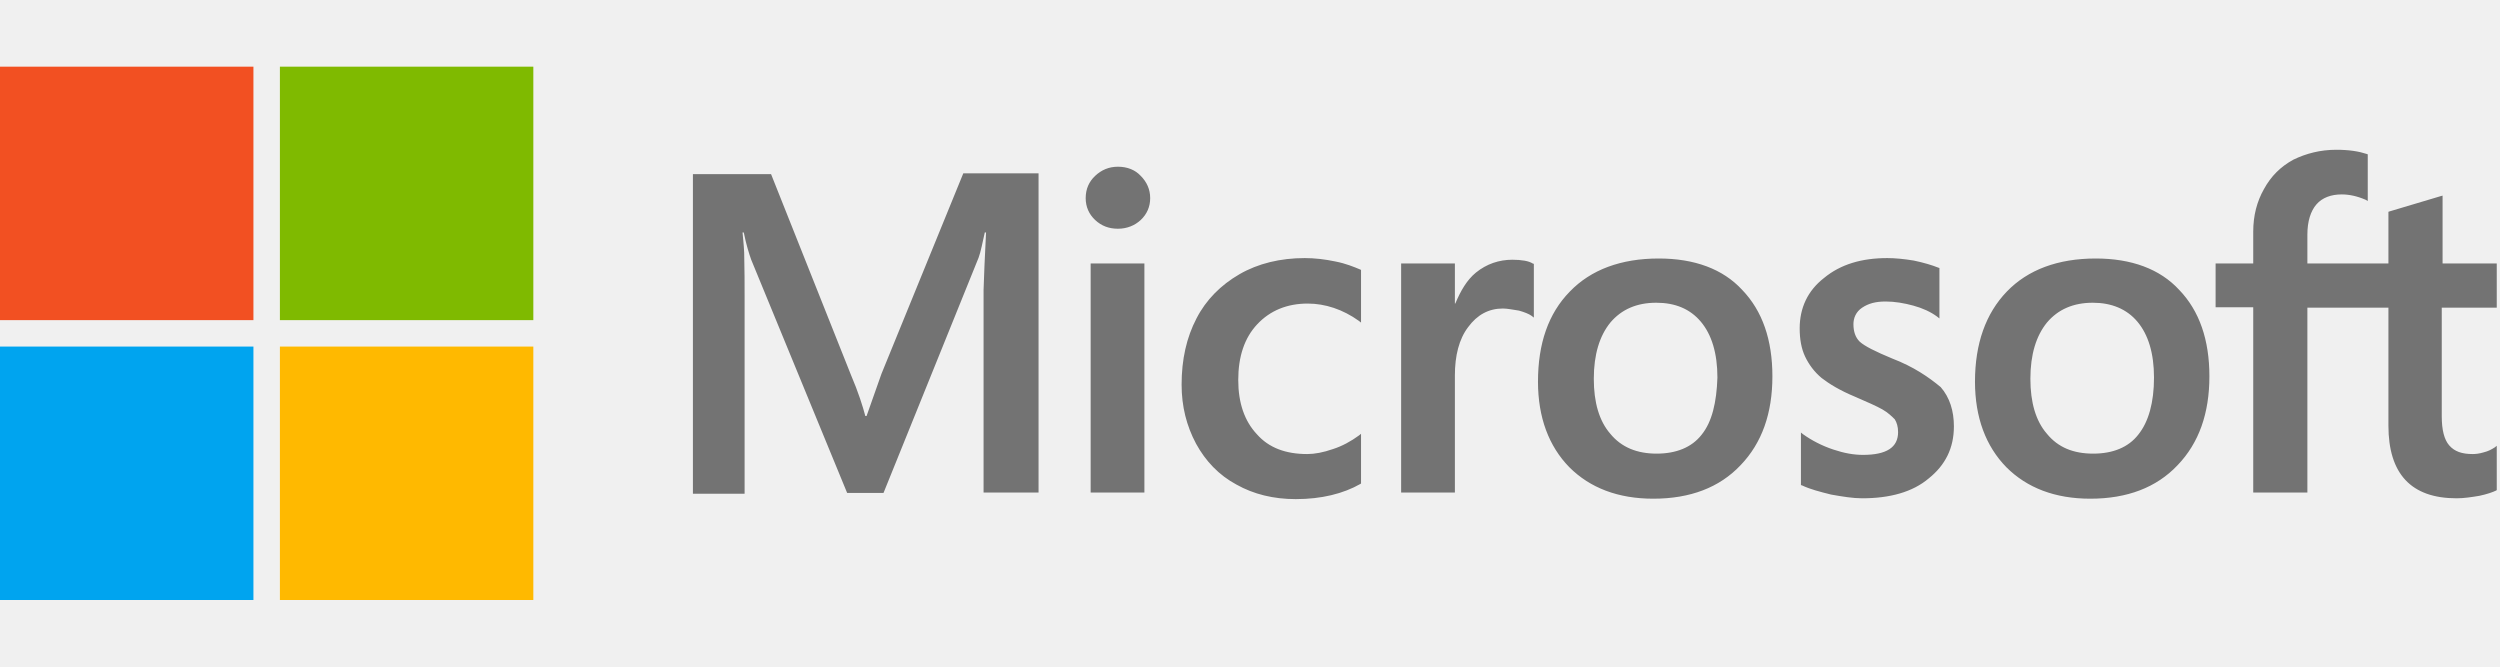
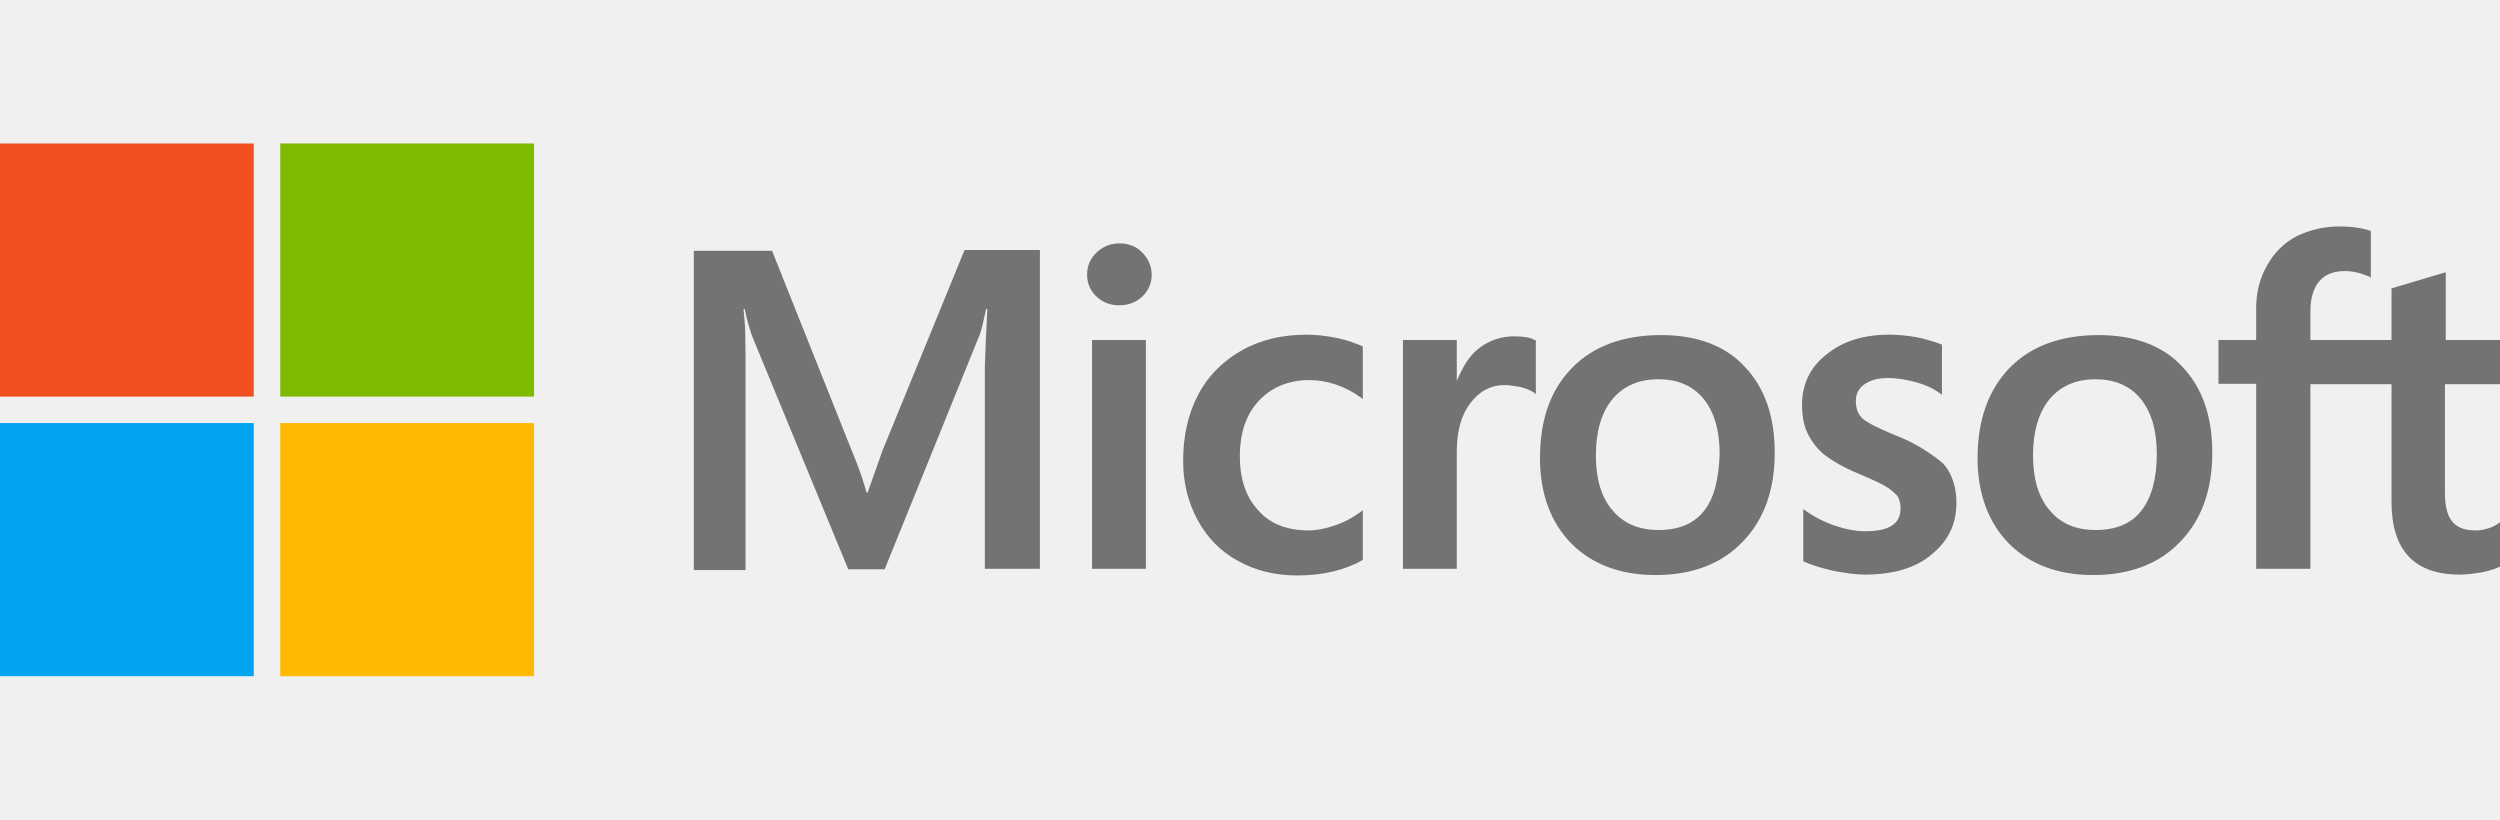
- <svg xmlns="http://www.w3.org/2000/svg" width="150" height="40" viewBox="0 0 150 40" fill="none">
-   <g clip-path="url(#clip0)">
-     <path d="M52.887 22.431L51.994 24.961H51.919C51.77 24.39 51.498 23.522 51.051 22.48L46.264 10.449H41.575V29.625H44.676V17.792C44.676 17.048 44.676 16.204 44.651 15.163C44.626 14.642 44.577 14.245 44.552 13.947H44.626C44.775 14.691 44.949 15.237 45.073 15.584L50.828 29.575H53.011L58.716 15.46C58.84 15.138 58.964 14.493 59.088 13.947H59.163C59.088 15.361 59.039 16.626 59.014 17.395V29.55H62.313V10.4H57.798L52.887 22.431V22.431ZM65.439 15.807H68.664V29.55H65.439V15.807ZM67.076 10.003C66.53 10.003 66.084 10.201 65.712 10.549C65.34 10.896 65.141 11.342 65.141 11.888C65.141 12.409 65.34 12.856 65.712 13.203C66.084 13.55 66.53 13.724 67.076 13.724C67.622 13.724 68.093 13.525 68.44 13.203C68.812 12.856 69.011 12.409 69.011 11.888C69.011 11.367 68.812 10.921 68.44 10.549C68.118 10.201 67.647 10.003 67.076 10.003V10.003ZM80.099 15.684C79.504 15.559 78.884 15.485 78.288 15.485C76.825 15.485 75.485 15.807 74.369 16.453C73.253 17.098 72.36 17.991 71.789 19.107C71.194 20.248 70.896 21.563 70.896 23.076C70.896 24.39 71.194 25.556 71.764 26.623C72.335 27.665 73.129 28.508 74.195 29.079C75.212 29.649 76.403 29.947 77.743 29.947C79.281 29.947 80.595 29.625 81.637 29.029L81.662 29.004V26.028L81.538 26.127C81.067 26.474 80.521 26.772 79.975 26.945C79.405 27.144 78.884 27.243 78.437 27.243C77.147 27.243 76.13 26.871 75.411 26.052C74.667 25.259 74.295 24.167 74.295 22.803C74.295 21.389 74.667 20.273 75.436 19.454C76.205 18.636 77.222 18.214 78.462 18.214C79.504 18.214 80.571 18.561 81.538 19.256L81.662 19.355V16.204L81.637 16.18C81.216 16.006 80.744 15.807 80.099 15.684V15.684ZM90.741 15.584C89.947 15.584 89.203 15.832 88.558 16.353C88.012 16.8 87.64 17.445 87.318 18.214H87.293V15.807H84.068V29.55H87.293V22.53C87.293 21.339 87.541 20.347 88.087 19.628C88.633 18.884 89.327 18.511 90.171 18.511C90.468 18.511 90.766 18.586 91.138 18.636C91.485 18.735 91.733 18.834 91.907 18.958L92.031 19.057V15.832L91.957 15.807C91.733 15.659 91.287 15.584 90.741 15.584V15.584ZM99.522 15.51C97.265 15.51 95.454 16.18 94.189 17.494C92.899 18.809 92.279 20.62 92.279 22.902C92.279 25.035 92.924 26.772 94.164 28.037C95.405 29.277 97.091 29.922 99.2 29.922C101.408 29.922 103.169 29.253 104.434 27.913C105.724 26.573 106.344 24.787 106.344 22.58C106.344 20.397 105.749 18.66 104.533 17.395C103.367 16.13 101.656 15.51 99.522 15.51V15.51ZM102.102 26.077C101.507 26.846 100.564 27.218 99.398 27.218C98.233 27.218 97.29 26.846 96.62 26.028C95.95 25.259 95.628 24.142 95.628 22.729C95.628 21.265 95.975 20.149 96.62 19.355C97.29 18.561 98.208 18.164 99.374 18.164C100.515 18.164 101.408 18.536 102.053 19.305C102.698 20.074 103.045 21.191 103.045 22.654C102.995 24.142 102.723 25.308 102.102 26.077V26.077ZM113.538 21.513C112.521 21.091 111.876 20.769 111.578 20.496C111.33 20.248 111.206 19.901 111.206 19.454C111.206 19.082 111.355 18.71 111.727 18.462C112.099 18.214 112.521 18.09 113.141 18.09C113.687 18.09 114.257 18.189 114.803 18.338C115.349 18.487 115.845 18.71 116.242 19.008L116.366 19.107V16.08L116.292 16.056C115.919 15.907 115.423 15.758 114.828 15.634C114.233 15.535 113.687 15.485 113.24 15.485C111.702 15.485 110.437 15.857 109.445 16.676C108.453 17.445 107.981 18.487 107.981 19.702C107.981 20.347 108.081 20.918 108.304 21.389C108.527 21.86 108.85 22.307 109.296 22.679C109.743 23.026 110.388 23.423 111.281 23.795C112.025 24.118 112.595 24.366 112.943 24.564C113.29 24.763 113.513 24.986 113.687 25.16C113.811 25.358 113.885 25.606 113.885 25.928C113.885 26.846 113.191 27.293 111.777 27.293C111.231 27.293 110.66 27.194 109.991 26.97C109.321 26.747 108.701 26.425 108.18 26.052L108.056 25.953V29.104L108.13 29.128C108.602 29.352 109.172 29.501 109.867 29.674C110.561 29.798 111.181 29.898 111.727 29.898C113.389 29.898 114.754 29.525 115.721 28.707C116.713 27.913 117.234 26.896 117.234 25.581C117.234 24.663 116.986 23.845 116.44 23.225C115.721 22.629 114.828 22.009 113.538 21.513V21.513ZM125.743 15.51C123.485 15.51 121.674 16.18 120.409 17.494C119.144 18.809 118.499 20.62 118.499 22.902C118.499 25.035 119.144 26.772 120.385 28.037C121.625 29.277 123.312 29.922 125.42 29.922C127.628 29.922 129.389 29.253 130.654 27.913C131.944 26.573 132.564 24.787 132.564 22.58C132.564 20.397 131.969 18.66 130.754 17.395C129.588 16.13 127.876 15.51 125.743 15.51V15.51ZM128.298 26.077C127.702 26.846 126.76 27.218 125.594 27.218C124.403 27.218 123.485 26.846 122.816 26.028C122.146 25.259 121.823 24.142 121.823 22.729C121.823 21.265 122.171 20.149 122.816 19.355C123.485 18.561 124.403 18.164 125.569 18.164C126.685 18.164 127.603 18.536 128.248 19.305C128.893 20.074 129.24 21.191 129.24 22.654C129.24 24.142 128.918 25.308 128.298 26.077V26.077ZM149.805 18.462V15.807H146.555V11.739L146.456 11.764L143.38 12.682L143.305 12.707V15.807H138.443V14.071C138.443 13.277 138.642 12.657 138.989 12.26C139.336 11.863 139.857 11.665 140.502 11.665C140.949 11.665 141.42 11.764 141.941 11.987L142.065 12.062V9.259L141.991 9.234C141.544 9.085 140.949 8.986 140.18 8.986C139.212 8.986 138.369 9.209 137.6 9.581C136.831 10.003 136.26 10.573 135.839 11.342C135.417 12.087 135.194 12.93 135.194 13.898V15.807H132.936V18.437H135.194V29.55H138.443V18.462H143.305V25.532C143.305 28.434 144.67 29.898 147.398 29.898C147.845 29.898 148.316 29.823 148.763 29.749C149.234 29.649 149.581 29.525 149.78 29.426L149.805 29.401V26.747L149.681 26.846C149.482 26.97 149.309 27.07 149.011 27.144C148.763 27.218 148.54 27.243 148.366 27.243C147.721 27.243 147.274 27.094 146.952 26.722C146.654 26.375 146.505 25.804 146.505 24.961V18.462H149.805V18.462Z" fill="#737373" />
-     <path d="M0 4H15.206V19.206H0V4Z" fill="#F25022" />
-     <path d="M16.794 4H32V19.206H16.794V4Z" fill="#7FBA00" />
-     <path d="M0 20.794H15.206V36H0V20.794Z" fill="#00A4EF" />
-     <path d="M16.794 20.794H32V36H16.794V20.794Z" fill="#FFB900" />
+ <svg xmlns="http://www.w3.org/2000/svg" width="122" height="40" viewBox="0 0 122 40" fill="none">
+   <g clip-path="url(#clip0_561_3260)">
+     <path d="M43.071 21.975L42.343 24.031H42.283C42.161 23.567 41.939 22.862 41.576 22.015L37.677 12.24H33.858V27.82H36.384V18.206C36.384 17.601 36.384 16.916 36.364 16.069C36.343 15.646 36.303 15.324 36.283 15.082H36.343C36.465 15.687 36.606 16.13 36.707 16.412L41.394 27.779H43.172L47.818 16.311C47.919 16.049 48.02 15.525 48.121 15.082H48.182C48.121 16.231 48.081 17.259 48.06 17.883V27.759H50.747V12.2H47.071L43.071 21.975ZM53.293 16.593H55.919V27.759H53.293V16.593ZM54.626 11.877C54.182 11.877 53.818 12.038 53.515 12.32C53.212 12.603 53.05 12.966 53.05 13.409C53.05 13.832 53.212 14.195 53.515 14.477C53.818 14.759 54.182 14.9 54.626 14.9C55.071 14.9 55.454 14.739 55.737 14.477C56.04 14.195 56.202 13.832 56.202 13.409C56.202 12.986 56.04 12.623 55.737 12.32C55.474 12.038 55.091 11.877 54.626 11.877ZM65.232 16.493C64.747 16.392 64.242 16.331 63.757 16.331C62.565 16.331 61.474 16.593 60.565 17.117C59.656 17.642 58.929 18.367 58.465 19.274C57.98 20.201 57.737 21.269 57.737 22.499C57.737 23.567 57.98 24.514 58.444 25.381C58.909 26.227 59.555 26.913 60.424 27.376C61.252 27.84 62.222 28.082 63.313 28.082C64.565 28.082 65.636 27.82 66.485 27.336L66.505 27.316V24.897L66.404 24.978C66.02 25.26 65.576 25.502 65.131 25.643C64.666 25.804 64.242 25.885 63.879 25.885C62.828 25.885 62 25.582 61.414 24.917C60.808 24.273 60.505 23.386 60.505 22.277C60.505 21.128 60.808 20.221 61.434 19.556C62.06 18.891 62.889 18.548 63.899 18.548C64.747 18.548 65.616 18.831 66.404 19.395L66.505 19.476V16.916L66.485 16.896C66.141 16.755 65.757 16.593 65.232 16.493ZM73.899 16.412C73.252 16.412 72.646 16.614 72.121 17.037C71.677 17.4 71.374 17.924 71.111 18.548H71.091V16.593H68.464V27.759H71.091V22.055C71.091 21.088 71.293 20.282 71.737 19.697C72.182 19.093 72.747 18.79 73.434 18.79C73.677 18.79 73.919 18.851 74.222 18.891C74.505 18.972 74.707 19.052 74.848 19.153L74.949 19.234V16.614L74.889 16.593C74.707 16.473 74.343 16.412 73.899 16.412ZM81.05 16.352C79.212 16.352 77.737 16.896 76.707 17.964C75.656 19.032 75.151 20.503 75.151 22.358C75.151 24.091 75.677 25.502 76.687 26.53C77.697 27.538 79.07 28.062 80.788 28.062C82.586 28.062 84.02 27.517 85.05 26.429C86.101 25.341 86.606 23.89 86.606 22.096C86.606 20.322 86.121 18.911 85.131 17.883C84.181 16.855 82.788 16.352 81.05 16.352ZM83.151 24.938C82.666 25.562 81.898 25.865 80.949 25.865C80 25.865 79.232 25.562 78.687 24.897C78.141 24.273 77.879 23.366 77.879 22.217C77.879 21.027 78.161 20.12 78.687 19.476C79.232 18.831 79.98 18.508 80.929 18.508C81.859 18.508 82.586 18.81 83.111 19.435C83.636 20.06 83.919 20.967 83.919 22.156C83.878 23.366 83.657 24.313 83.151 24.938ZM92.464 21.229C91.636 20.887 91.111 20.624 90.868 20.403C90.666 20.201 90.565 19.919 90.565 19.556C90.565 19.254 90.687 18.952 90.99 18.75C91.293 18.548 91.636 18.448 92.141 18.448C92.586 18.448 93.05 18.528 93.495 18.649C93.939 18.77 94.343 18.952 94.666 19.193L94.767 19.274V16.815L94.707 16.795C94.403 16.674 93.999 16.553 93.515 16.452C93.03 16.372 92.586 16.331 92.222 16.331C90.969 16.331 89.939 16.634 89.131 17.299C88.323 17.924 87.939 18.77 87.939 19.758C87.939 20.282 88.02 20.745 88.202 21.128C88.383 21.511 88.647 21.874 89.01 22.176C89.374 22.459 89.899 22.781 90.626 23.083C91.232 23.345 91.696 23.547 91.98 23.708C92.262 23.869 92.444 24.051 92.586 24.192C92.687 24.353 92.747 24.555 92.747 24.817C92.747 25.562 92.182 25.925 91.03 25.925C90.586 25.925 90.121 25.845 89.576 25.663C89.03 25.482 88.525 25.22 88.101 24.917L88 24.837V27.396L88.06 27.417C88.445 27.598 88.909 27.719 89.475 27.86C90.04 27.961 90.545 28.041 90.99 28.041C92.343 28.041 93.455 27.739 94.242 27.074C95.05 26.429 95.474 25.603 95.474 24.535C95.474 23.789 95.272 23.124 94.828 22.62C94.242 22.136 93.515 21.632 92.464 21.229ZM102.404 16.352C100.565 16.352 99.09 16.896 98.06 17.964C97.03 19.032 96.505 20.503 96.505 22.358C96.505 24.091 97.03 25.502 98.04 26.53C99.05 27.538 100.424 28.062 102.141 28.062C103.939 28.062 105.373 27.517 106.404 26.429C107.454 25.341 107.959 23.89 107.959 22.096C107.959 20.322 107.474 18.911 106.485 17.883C105.535 16.855 104.141 16.352 102.404 16.352ZM104.485 24.938C103.999 25.562 103.232 25.865 102.283 25.865C101.313 25.865 100.565 25.562 100.02 24.897C99.475 24.273 99.212 23.366 99.212 22.217C99.212 21.027 99.495 20.12 100.02 19.476C100.565 18.831 101.313 18.508 102.262 18.508C103.171 18.508 103.919 18.81 104.444 19.435C104.969 20.06 105.252 20.967 105.252 22.156C105.252 23.366 104.99 24.313 104.485 24.938ZM122 18.75V16.593H119.353V13.288L119.273 13.308L116.768 14.054L116.706 14.074V16.593H112.747V15.183C112.747 14.538 112.909 14.034 113.191 13.711C113.474 13.389 113.898 13.227 114.424 13.227C114.788 13.227 115.171 13.308 115.596 13.489L115.697 13.55V11.273L115.636 11.252C115.272 11.131 114.788 11.051 114.161 11.051C113.373 11.051 112.687 11.232 112.06 11.534C111.434 11.877 110.969 12.341 110.626 12.966C110.282 13.57 110.101 14.255 110.101 15.041V16.593H108.262V18.73H110.101V27.759H112.747V18.75H116.706V24.494C116.706 26.852 117.818 28.041 120.04 28.041C120.404 28.041 120.787 27.981 121.151 27.921C121.535 27.84 121.818 27.739 121.98 27.659L122 27.638V25.482L121.899 25.562C121.737 25.663 121.596 25.744 121.353 25.804C121.151 25.865 120.97 25.885 120.828 25.885C120.303 25.885 119.939 25.764 119.677 25.462C119.434 25.18 119.312 24.716 119.312 24.031V18.75H122Z" fill="#737373" />
+     <path d="M0 7H12.384V19.355H0V7Z" fill="#F25022" />
+     <path d="M13.677 7H26.061V19.355H13.677V7Z" fill="#7FBA00" />
+     <path d="M0 20.645H12.384V33H0V20.645Z" fill="#00A4EF" />
+     <path d="M13.677 20.645H26.061V33H13.677V20.645Z" fill="#FFB900" />
  </g>
  <defs>
-     <clipPath id="clip0">
-       <rect width="149.829" height="32" fill="white" transform="translate(0 4)" />
+     <clipPath id="clip0_561_3260">
+       <rect width="122" height="26" fill="white" transform="translate(0 7)" />
    </clipPath>
  </defs>
</svg>
